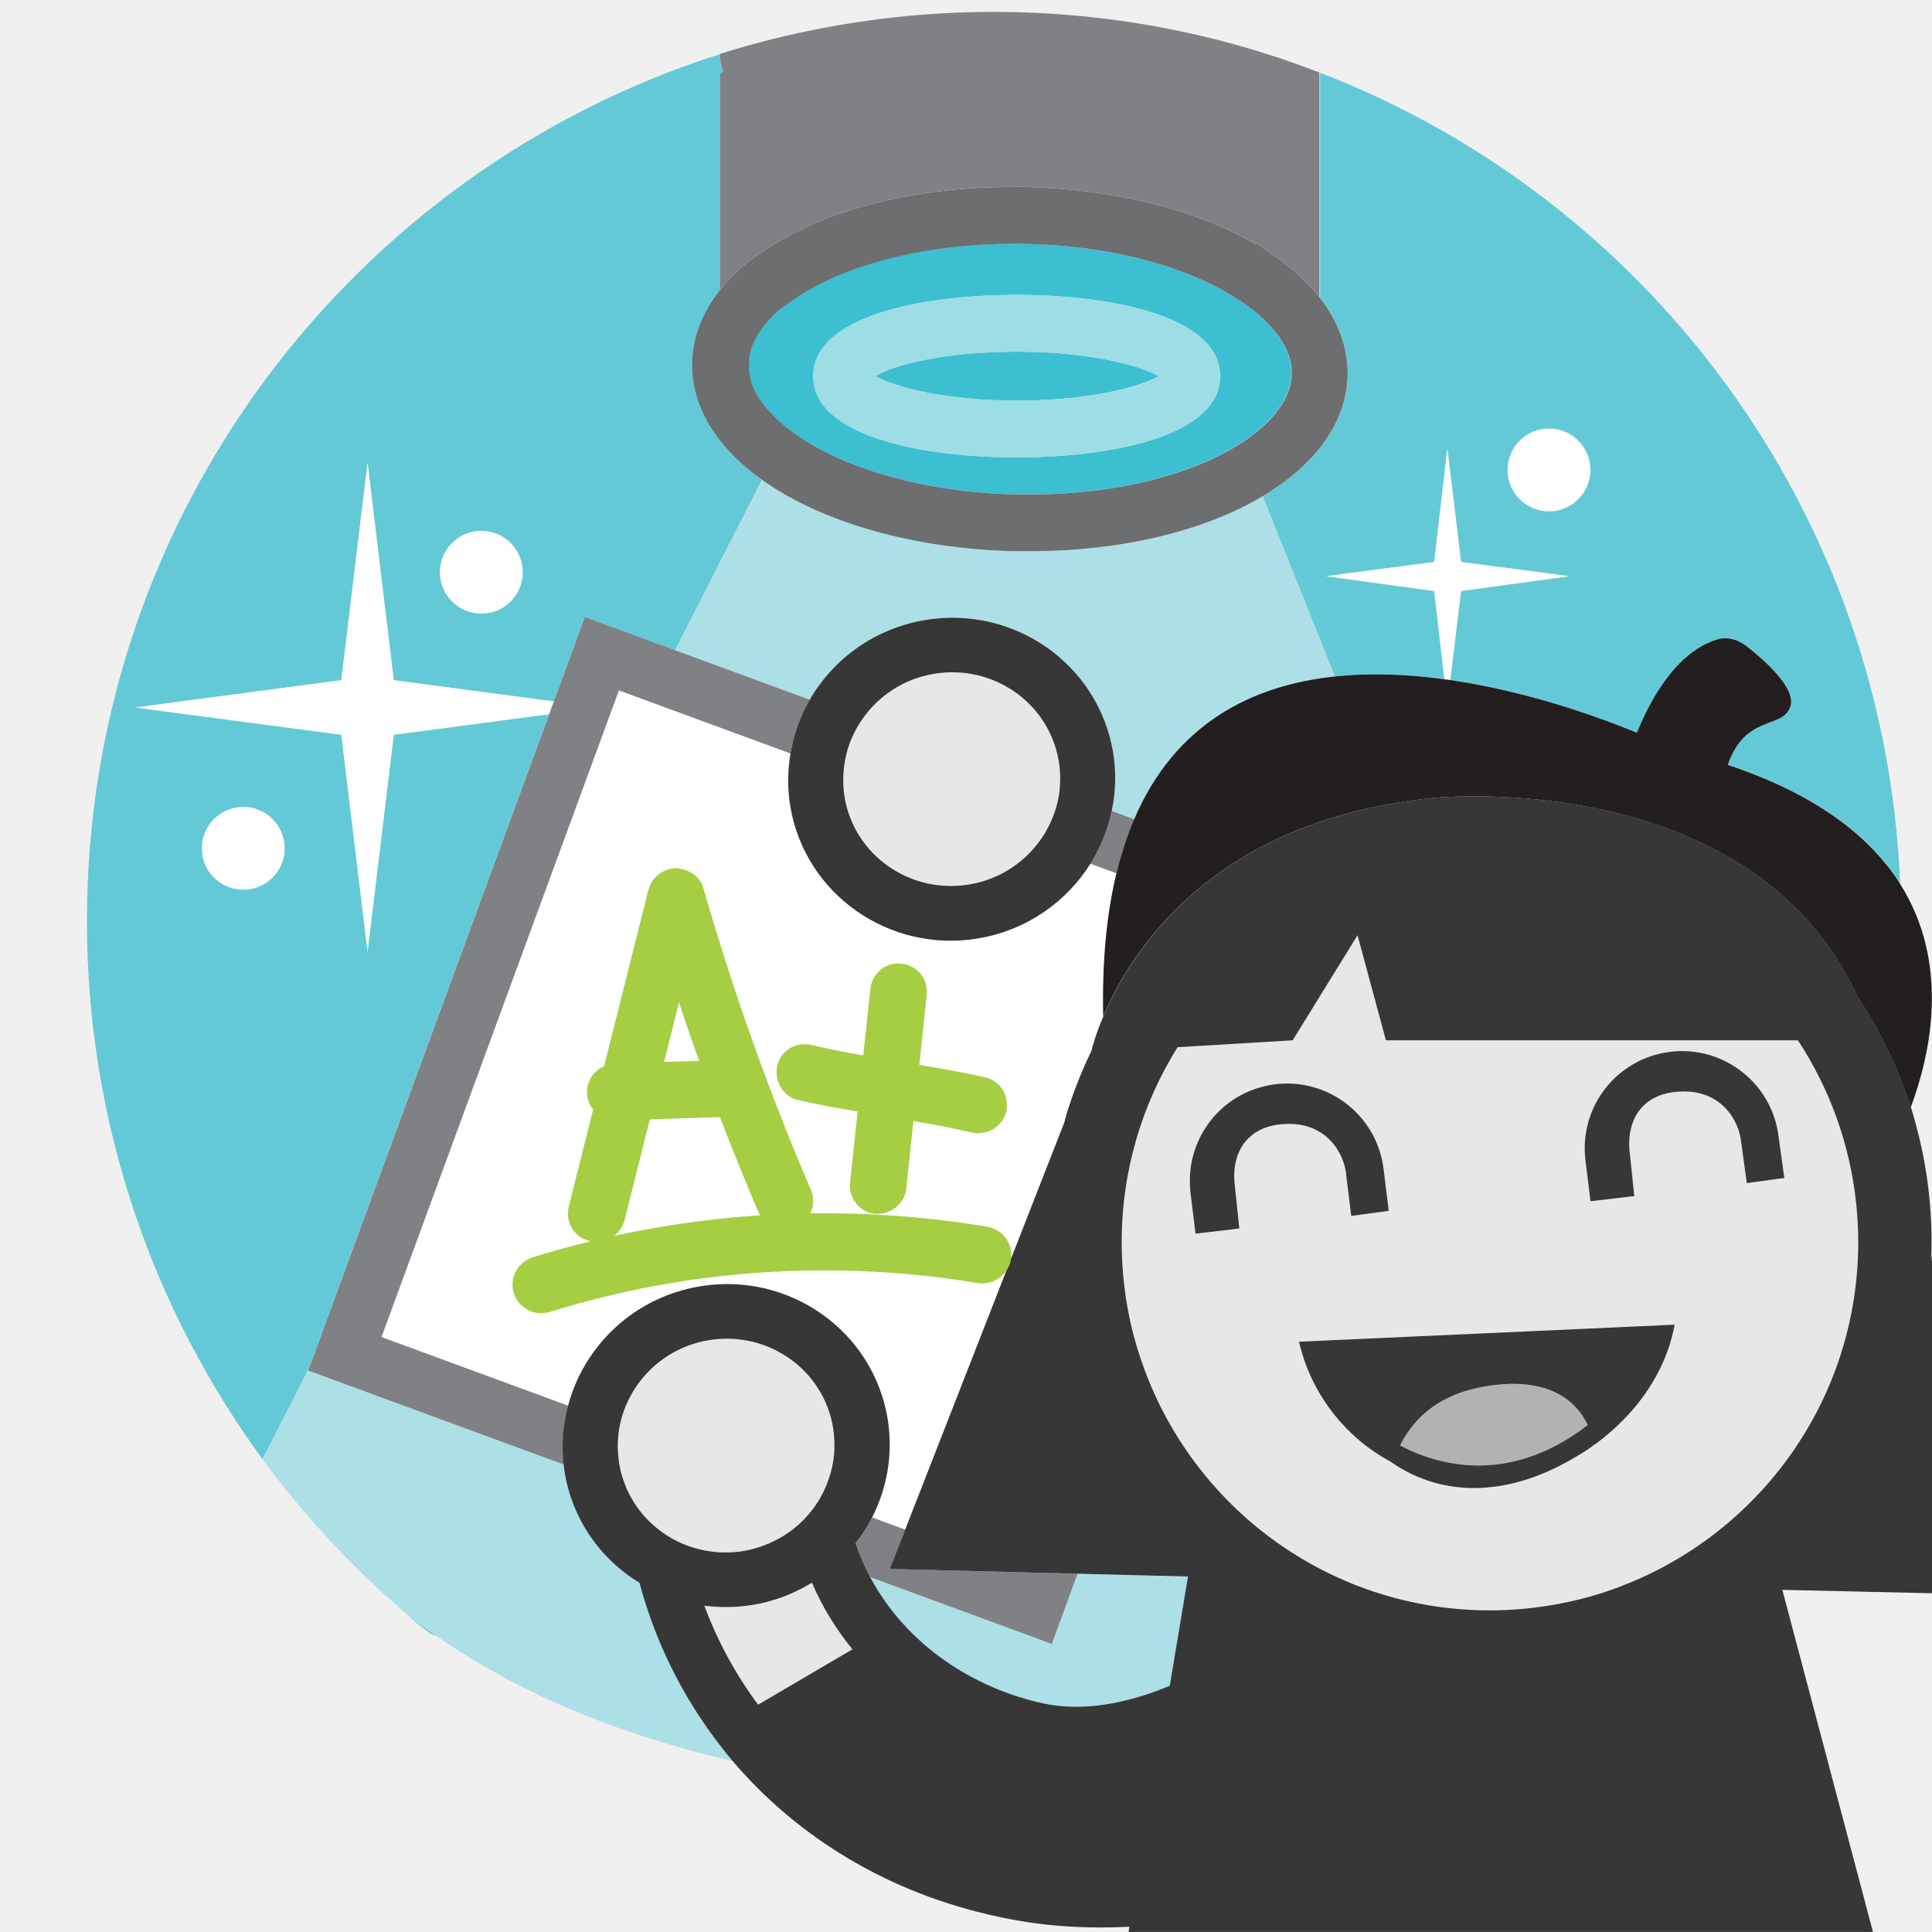
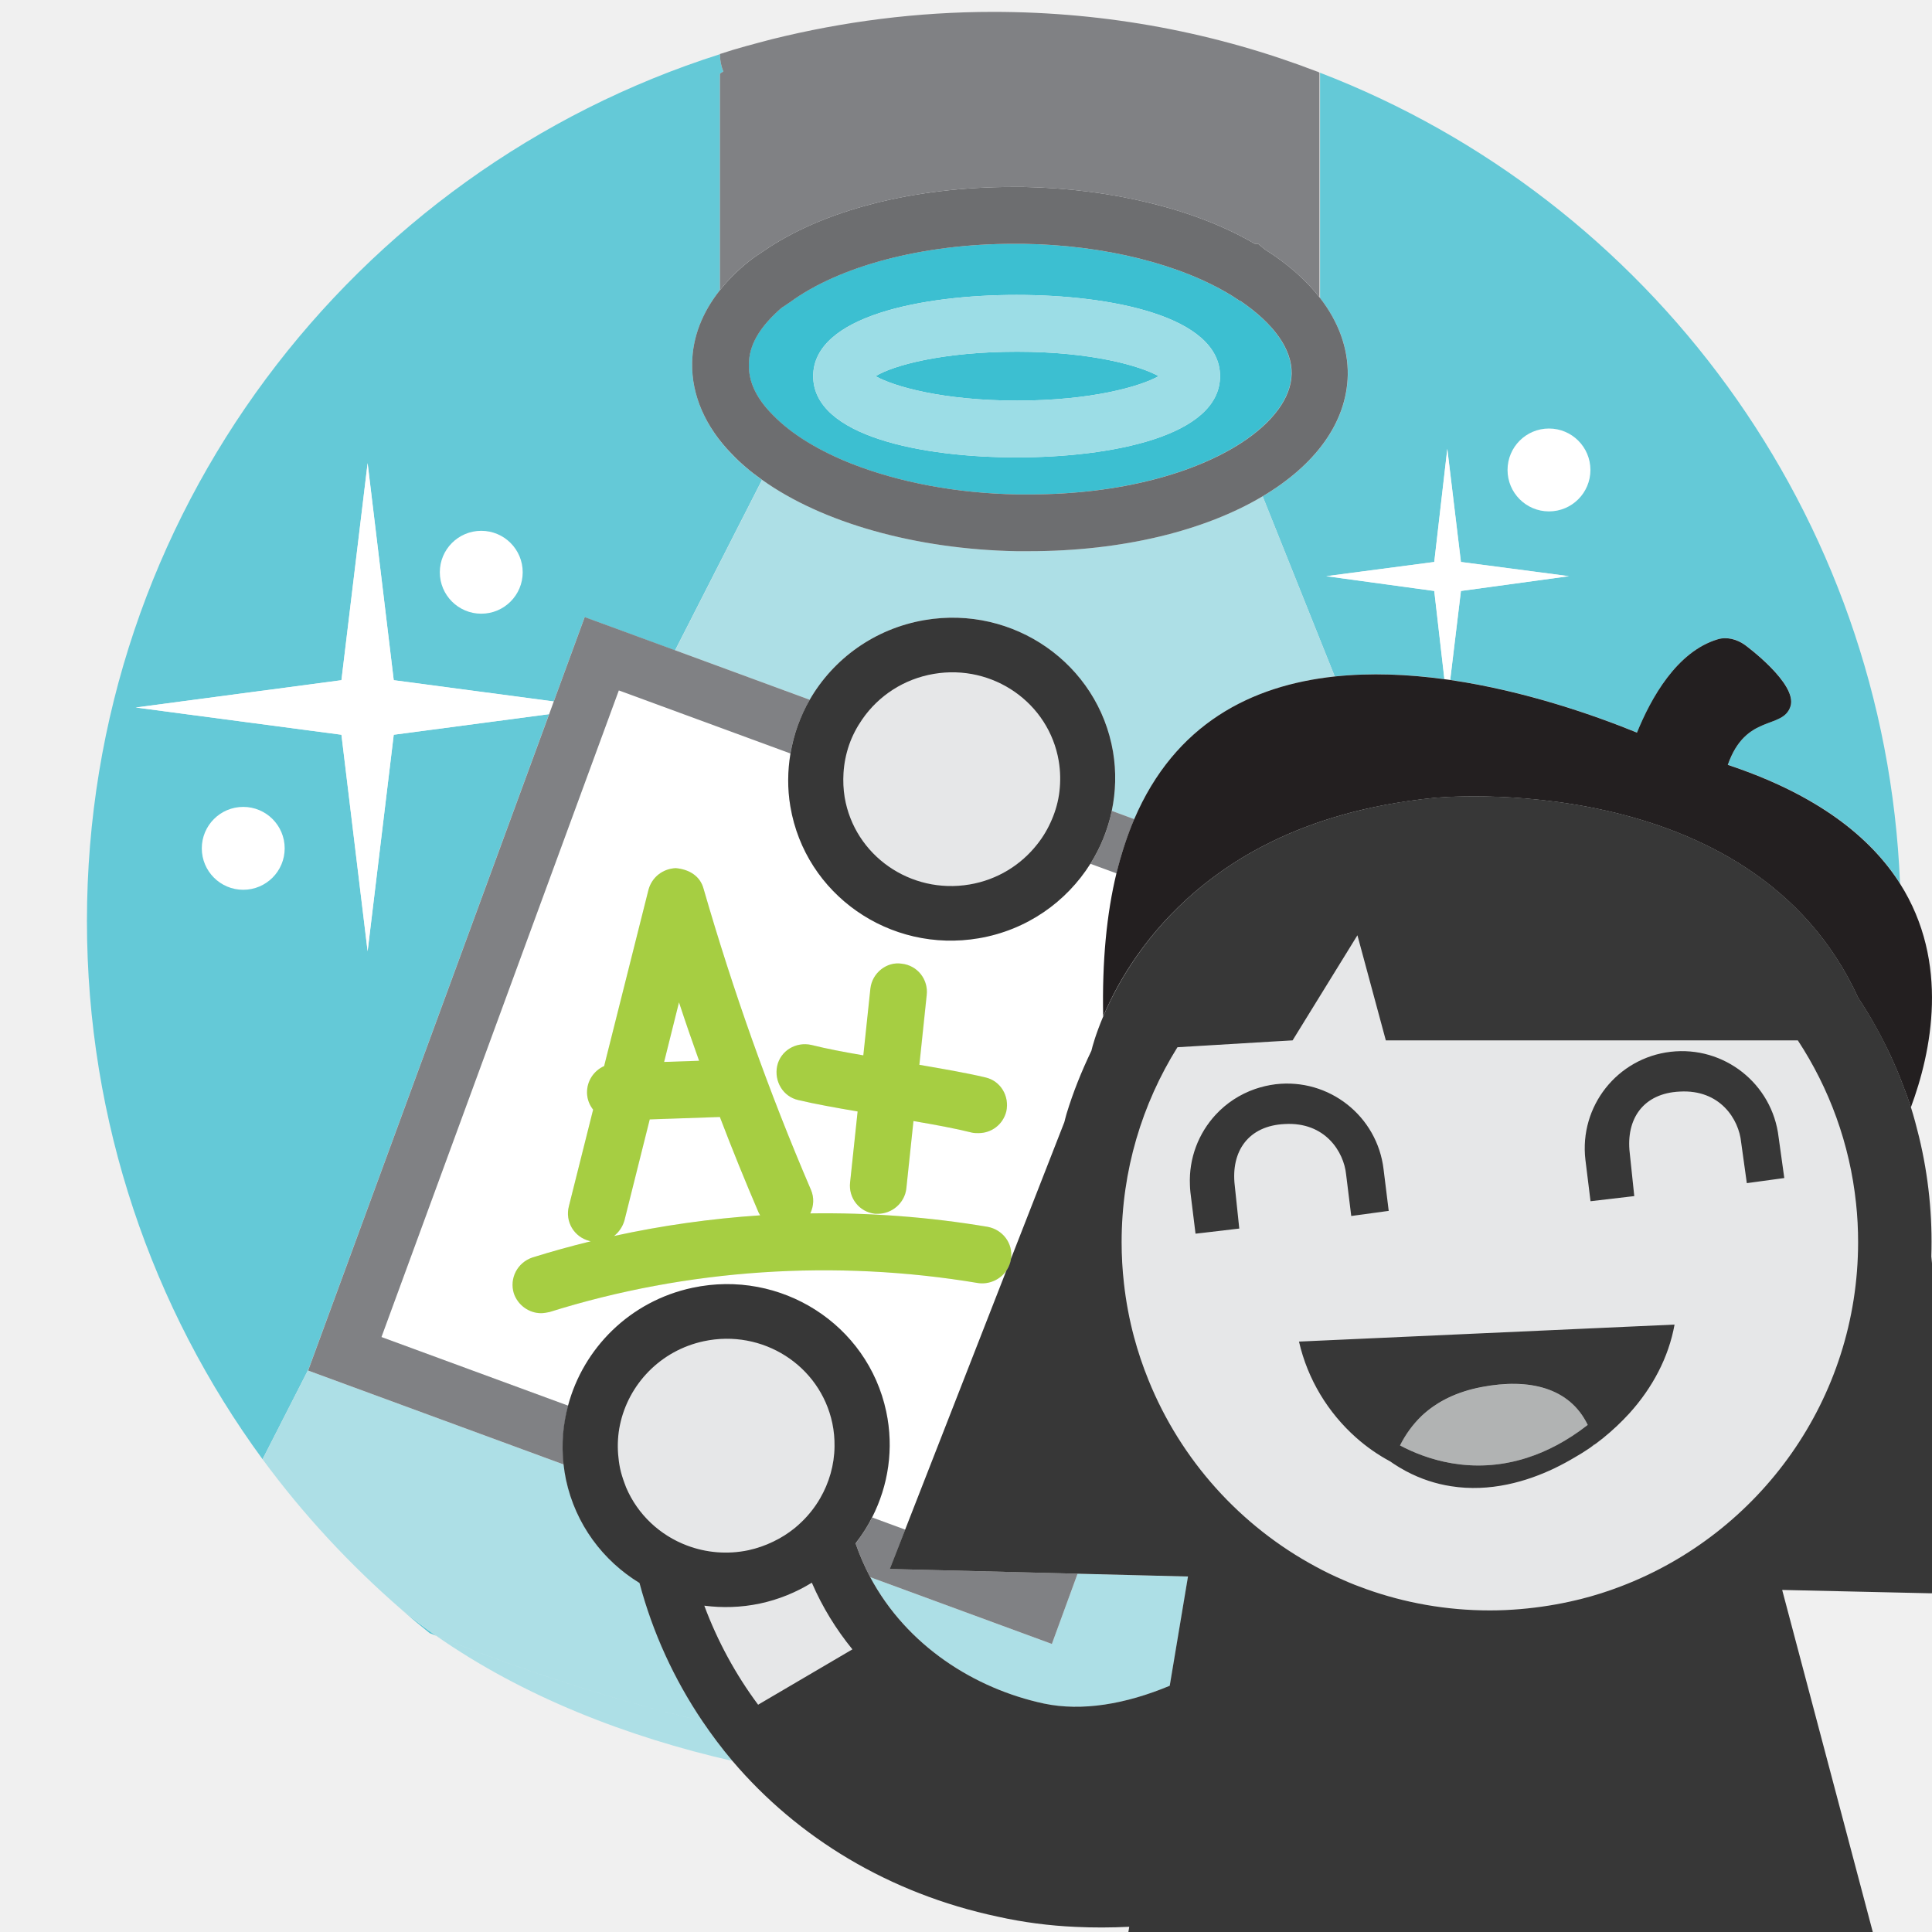
- <svg xmlns="http://www.w3.org/2000/svg" version="1.1" width="32" height="32" viewBox="0 0 32 32">
-   <path fill="#64c9d7" d="M21.864 1.205v3.73c0.306 0.395 0.467 0.827 0.461 1.277-0.018 0.795-0.544 1.494-1.411 2.010l1.194 2.982c0.598-0.064 1.218-0.037 1.818 0.045l-0.168-1.461-1.789-0.245 1.789-0.235 0.216-1.874 0.226 1.874 1.789 0.235-1.789 0.245-0.178 1.474c1.248 0.182 2.4 0.589 3.094 0.872 0.229-0.565 0.658-1.342 1.338-1.546 0.15-0.046 0.32 0 0.451 0.094 0 0 0.875 0.64 0.754 1.016-0.128 0.39-0.739 0.114-1.038 0.97 1.49 0.494 2.366 1.198 2.851 1.965-0.25-6.138-4.162-11.333-9.606-13.427zM11.464 6.014c0.006-0.427 0.166-0.838 0.461-1.21v-3.581c0.019-0.019 0.038-0.029 0.056-0.038-0.037-0.093-0.056-0.187-0.056-0.288-6.075 1.931-10.485 7.624-10.485 14.358 0 3.331 1.082 6.419 2.909 8.914l0.763-1.496 3.982-10.845-2.573 0.341-0.434 3.586-0.434-3.586-3.406-0.451 3.406-0.451 0.434-3.595 0.434 3.595 2.65 0.352 0.512-1.397 1.498 0.55 1.44-2.824c-0.187-0.134-0.357-0.275-0.501-0.427-0.44-0.453-0.666-0.981-0.656-1.507zM7.115 27.050l0.11 0.045c-0.195-0.136-0.386-0.28-0.57-0.429 0.15 0.13 0.304 0.259 0.459 0.384z" />
-   <path fill="#addfe6" d="M7.226 27.094c1.43 1 3.15 1.672 4.91 2.074-0.179-0.211-0.346-0.432-0.499-0.661-1.666-0.395-3.171-0.914-4.411-1.413zM10.595 26.219c-0.603-0.37-1.059-0.97-1.218-1.71-0.018-0.083-0.030-0.168-0.040-0.251l-4.235-1.557 0.010-0.027-0.763 1.496c0.672 0.914 1.448 1.75 2.309 2.496 0.184 0.149 0.374 0.291 0.57 0.429 1.24 0.499 2.746 1.018 4.411 1.413-0.47-0.693-0.824-1.462-1.043-2.288zM15.315 10.27c1.475-0.251 2.872 0.725 3.12 2.181 0.058 0.334 0.045 0.666-0.021 0.979l0.373 0.138c0.678-1.584 1.946-2.216 3.32-2.365l-1.194-2.982c-0.952 0.565-2.314 0.909-3.869 0.909h-0.206c-1.672-0.032-3.221-0.472-4.214-1.182l-1.44 2.824 2.227 0.819c0.389-0.674 1.069-1.178 1.904-1.32zM17.848 26.066l-0.426 1.163-3.008-1.106c0.606 1.138 1.731 1.848 2.877 2.094 0.632 0.133 1.352 0.010 2.085-0.294l0.302-1.81-1.83-0.048z" />
-   <path fill="#3cbfd1" d="M20.536 4.979h-0.010l-0.114-0.075c-0.846-0.526-2.118-0.846-3.474-0.866h-0.15c-1.506 0-2.89 0.366-3.709 0.97l-0.141 0.094c-0.366 0.32-0.536 0.621-0.536 0.931-0.010 0.282 0.122 0.565 0.395 0.838 0.31 0.323 0.771 0.6 1.325 0.816 0.773 0.302 1.73 0.485 2.731 0.501h0.198c1.515 0 2.746-0.36 3.504-0.853 0.526-0.342 0.827-0.749 0.834-1.142 0.011-0.414-0.299-0.838-0.854-1.214zM13.469 6.23c0-0.998 1.816-1.346 3.37-1.346s3.37 0.349 3.37 1.346-1.806 1.346-3.37 1.346c-1.554 0-3.37-0.347-3.37-1.346zM19.19 6.23c-0.301-0.17-1.11-0.405-2.344-0.405s-2.051 0.226-2.344 0.405c0.301 0.17 1.11 0.405 2.344 0.405s2.043-0.235 2.344-0.405z" />
-   <path fill="#6d6e70" d="M21.864 4.934l-0.010-0.011c-0.226-0.288-0.528-0.555-0.904-0.792l-0.114-0.094h-0.056c-0.979-0.574-2.371-0.914-3.83-0.941h-0.17c-1.656 0-3.162 0.386-4.15 1.074l-0.141 0.094c-0.221 0.163-0.405 0.342-0.555 0.53l-0.010 0.011c-0.294 0.371-0.454 0.781-0.461 1.21-0.010 0.526 0.216 1.054 0.658 1.506 0.144 0.152 0.314 0.294 0.501 0.427 0.994 0.71 2.542 1.15 4.214 1.182h0.206c1.555 0 2.917-0.342 3.869-0.909 0.867-0.515 1.394-1.214 1.411-2.010 0.006-0.448-0.154-0.882-0.459-1.277zM16.856 8.189c-1.003-0.016-1.96-0.2-2.731-0.501-0.554-0.216-1.014-0.494-1.325-0.816-0.274-0.274-0.405-0.555-0.395-0.838 0-0.31 0.17-0.611 0.536-0.931l0.141-0.094c0.819-0.602 2.202-0.97 3.709-0.97h0.15c1.355 0.019 2.626 0.339 3.474 0.866l0.114 0.075h0.010c0.555 0.376 0.866 0.8 0.856 1.214-0.008 0.394-0.307 0.8-0.834 1.142-0.758 0.493-1.989 0.853-3.504 0.853h-0.2z" />
-   <path fill="#9cdde6" d="M16.838 4.885c-1.554 0-3.37 0.349-3.37 1.346s1.816 1.346 3.37 1.346c1.562 0 3.37-0.349 3.37-1.346s-1.818-1.346-3.37-1.346zM16.846 6.635c-1.234 0-2.042-0.235-2.344-0.405 0.291-0.179 1.11-0.405 2.344-0.405s2.042 0.235 2.344 0.405c-0.301 0.17-1.11 0.405-2.344 0.405z" />
-   <path fill="#fff" d="M9.094 11.829l0.077-0.211-2.65-0.352-0.432-3.595-0.434 3.595-3.406 0.453 3.406 0.451 0.434 3.586 0.432-3.586zM23.971 7.435l-0.216 1.874-1.789 0.235 1.789 0.245 0.168 1.461 0.096 0.013 0.178-1.474 1.789-0.245-1.789-0.235-0.226-1.874z" />
-   <path fill="#fff" d="M8.658 9.478c0 0.379-0.307 0.686-0.686 0.686s-0.686-0.307-0.686-0.686c0-0.379 0.307-0.686 0.686-0.686s0.686 0.307 0.686 0.686z" />
-   <path fill="#fff" d="M26.342 7.784c0 0.379-0.307 0.686-0.686 0.686s-0.686-0.307-0.686-0.686c0-0.379 0.307-0.686 0.686-0.686s0.686 0.307 0.686 0.686z" />
-   <path fill="#fff" d="M4.715 14.051c0 0.379-0.307 0.686-0.686 0.686s-0.686-0.307-0.686-0.686c0-0.379 0.307-0.686 0.686-0.686s0.686 0.307 0.686 0.686z" />
-   <path fill="#fff" d="M11 17.59l0.579-0.019c-0.115-0.322-0.226-0.645-0.333-0.968l-0.246 0.987zM10.344 20.216c-0.032 0.106-0.094 0.194-0.173 0.256 0.797-0.174 1.606-0.288 2.421-0.341l-0.026-0.046c-0.224-0.522-0.437-1.051-0.642-1.582l-1.162 0.040-0.419 1.674zM18.061 14.306c-0.397 0.63-1.051 1.099-1.85 1.235-1.475 0.251-2.874-0.725-3.12-2.181-0.051-0.299-0.046-0.597 0.002-0.88l-2.843-1.045-3.934 10.71 3.094 1.138c0.253-0.95 1.024-1.731 2.062-1.954 1.464-0.312 2.901 0.606 3.208 2.050 0.131 0.618 0.034 1.23-0.234 1.754l0.547 0.202 1.675-4.288c-0.102 0.147-0.283 0.234-0.47 0.205-2.362-0.395-4.819-0.235-7.096 0.48-0.046 0.010-0.094 0.019-0.141 0.019-0.198 0-0.386-0.131-0.451-0.33-0.075-0.245 0.056-0.509 0.31-0.594 0.318-0.099 0.64-0.187 0.963-0.267l-0.022-0.006c-0.254-0.066-0.405-0.32-0.339-0.574l0.402-1.6c-0.059-0.075-0.098-0.168-0.101-0.272-0.006-0.202 0.112-0.374 0.283-0.45l0.734-2.92c0.056-0.206 0.235-0.349 0.451-0.358 0.226 0.019 0.405 0.131 0.461 0.339 0.49 1.694 1.082 3.37 1.779 4.989 0.056 0.128 0.046 0.27-0.011 0.39 0.982-0.014 1.966 0.058 2.938 0.222 0.248 0.046 0.424 0.272 0.387 0.53l0.885-2.264 0.037-0.139c0.109-0.358 0.25-0.706 0.411-1.043 0.016-0.069 0.072-0.277 0.197-0.571-0.019-0.923 0.061-1.707 0.219-2.368l-0.434-0.158zM16.669 18.41c-0.056 0.216-0.245 0.358-0.461 0.358-0.038 0-0.075 0-0.114-0.010-0.267-0.067-0.608-0.13-0.963-0.19l-0.118 1.122c-0.029 0.235-0.235 0.414-0.47 0.414h-0.046c-0.264-0.029-0.442-0.264-0.414-0.518l0.125-1.176c-0.363-0.062-0.706-0.123-0.981-0.189-0.254-0.056-0.405-0.31-0.349-0.565s0.31-0.405 0.565-0.349c0.242 0.061 0.542 0.117 0.862 0.173l0.117-1.104c0.029-0.264 0.274-0.451 0.518-0.414 0.264 0.029 0.442 0.264 0.414 0.518l-0.122 1.157c0.405 0.069 0.789 0.136 1.091 0.208 0.251 0.056 0.402 0.31 0.346 0.565z" />
-   <path fill="#808184" d="M21.816 1.186c-1.666-0.64-3.474-0.989-5.365-0.989-1.261 0-2.485 0.16-3.661 0.451-0.291 0.077-0.584 0.152-0.866 0.246v0.003c0 0.102 0.019 0.195 0.056 0.288-0.019 0.010-0.038 0.019-0.056 0.038v3.581l0.010-0.011c0.152-0.189 0.334-0.366 0.555-0.53l0.141-0.094c0.989-0.686 2.494-1.074 4.15-1.074h0.17c1.459 0.029 2.851 0.366 3.83 0.941h0.056l0.114 0.094c0.374 0.237 0.678 0.504 0.904 0.792v-3.718c-0.010-0.010-0.029-0.019-0.038-0.019zM9.685 10.221l-0.512 1.397-0.077 0.211-3.992 10.872 4.235 1.557c-0.019-0.17-0.021-0.339-0.008-0.504 0.013-0.16 0.040-0.317 0.082-0.47l-3.094-1.138 2.402-6.546 1.53-4.165 2.843 1.045c0.026-0.157 0.066-0.309 0.118-0.456 0.054-0.15 0.122-0.296 0.2-0.434l-3.726-1.37zM18.275 13.888c-0.059 0.146-0.131 0.286-0.214 0.419l0.432 0.158c0.038-0.157 0.080-0.307 0.128-0.451 0.051-0.155 0.106-0.306 0.166-0.446l-0.373-0.138c-0.032 0.158-0.078 0.31-0.139 0.458zM15.448 26.005l-0.709-0.018 0.083-0.213 0.171-0.438-0.547-0.202c-0.074 0.142-0.16 0.278-0.256 0.406l-0.018 0.026c0.067 0.195 0.149 0.381 0.242 0.557l3.008 1.106 0.426-1.163-2.4-0.061z" />
-   <path fill="#231f20" d="M31.469 14.634c-0.486-0.765-1.362-1.47-2.851-1.965 0.299-0.856 0.912-0.579 1.038-0.97 0.122-0.376-0.754-1.016-0.754-1.016-0.131-0.094-0.301-0.141-0.451-0.094-0.68 0.203-1.109 0.981-1.338 1.546-0.694-0.283-1.846-0.69-3.094-0.872l-0.096-0.013c-0.6-0.082-1.218-0.109-1.818-0.045-1.374 0.147-2.642 0.781-3.32 2.365-0.061 0.141-0.115 0.29-0.166 0.446-0.046 0.144-0.090 0.293-0.128 0.451-0.16 0.661-0.238 1.445-0.219 2.368 0.213-0.504 0.627-1.251 1.382-1.941 0.128-0.117 0.266-0.232 0.414-0.344 0.15-0.114 0.31-0.224 0.483-0.33 0.634-0.387 1.422-0.709 2.403-0.891 0.254-0.046 0.518-0.086 0.798-0.114 0.010 0 5.266-0.536 7.024 3.312 0.202 0.304 0.381 0.626 0.538 0.962 0.080 0.174 0.155 0.352 0.222 0.536 0.042 0.102 0.078 0.21 0.112 0.317 0.339-0.912 0.651-2.398-0.181-3.709z" />
-   <path fill="#b1b3b3" d="M23.069 24.235v0zM26.41 23.925v-0.003l-0.054 0.040 0.054-0.037zM26.298 23.603c-0.301-0.626-0.976-0.776-1.752-0.629-0.426 0.080-0.755 0.248-1.005 0.485l1.757 0.686c0.318-0.104 0.654-0.275 1-0.542zM25.298 24.144l-1.757-0.686c-0.146 0.138-0.262 0.299-0.352 0.483 0.406 0.218 1.182 0.502 2.109 0.203z" />
-   <path fill="#e6e7e8" d="M12.586 26.558c-0.312 0.066-0.621 0.074-0.92 0.035 0.219 0.59 0.52 1.141 0.891 1.64l1.563-0.918c-0.269-0.326-0.496-0.696-0.672-1.104-0.261 0.16-0.549 0.28-0.862 0.347zM12.397 25.675c0.146-0.030 0.283-0.080 0.411-0.142 0.128-0.061 0.246-0.136 0.354-0.222 0.040-0.034 0.080-0.067 0.117-0.104 0.12-0.115 0.222-0.246 0.306-0.389 0.15-0.259 0.237-0.554 0.24-0.862 0.002-0.126-0.010-0.256-0.037-0.386-0.203-0.955-1.155-1.563-2.126-1.357-0.722 0.154-1.251 0.715-1.39 1.386-0.034 0.158-0.043 0.323-0.030 0.49 0.006 0.077 0.014 0.154 0.032 0.23 0.018 0.083 0.043 0.163 0.072 0.242l0.029 0.077c0.19 0.451 0.56 0.792 1.008 0.96 0.312 0.12 0.662 0.154 1.016 0.078zM30.742 19.936c-0.102-0.99-0.445-1.91-0.965-2.702h-6.824l-0.47-1.741-1.074 1.741-0.334 0.019-1.573 0.094c-0.586 0.936-0.925 2.043-0.925 3.229 0 0.23 0.014 0.458 0.038 0.68 0.034 0.304 0.090 0.6 0.166 0.888 0.066 0.245 0.146 0.483 0.24 0.715 0.536 1.325 1.523 2.419 2.771 3.091 0.149 0.080 0.302 0.154 0.459 0.222 0.123 0.053 0.248 0.102 0.374 0.149 0.64 0.229 1.33 0.354 2.050 0.354 0.171 0 0.342-0.010 0.51-0.022 0.315-0.026 0.624-0.077 0.925-0.149l0.032-0.008 0.035-0.008c0.227-0.058 0.45-0.13 0.667-0.211 2.298-0.875 3.93-3.096 3.93-5.701 0-0.218-0.011-0.43-0.034-0.64zM21.28 18.616c-0.602 0.029-0.894 0.451-0.829 1.016l0.075 0.715-0.725 0.085-0.085-0.686c-0.005-0.040-0.006-0.082-0.008-0.122-0.019-0.443 0.144-0.858 0.427-1.163 0.176-0.19 0.398-0.339 0.653-0.426 0.107-0.037 0.221-0.064 0.339-0.078 0.885-0.104 1.685 0.526 1.789 1.411l0.085 0.686-0.621 0.085-0.085-0.686c-0.037-0.374-0.347-0.874-1.016-0.837zM26.99 23.406c-0.134 0.149-0.28 0.288-0.44 0.414-0.147 0.117-0.302 0.222-0.466 0.317-0.099 0.059-0.213 0.122-0.339 0.182-0.453 0.216-1.062 0.4-1.715 0.296-0.243-0.038-0.494-0.117-0.744-0.25-0.072-0.038-0.144-0.082-0.216-0.13h-0.002l-0.042-0.029c-0.205-0.11-0.394-0.243-0.566-0.395-0.462-0.41-0.802-0.962-0.946-1.59l6.221-0.282c-0.098 0.541-0.365 1.043-0.746 1.466zM28.931 19.595l-0.094-0.678c-0.038-0.376-0.349-0.875-1.016-0.838-0.602 0.029-0.894 0.451-0.829 1.016l0.075 0.715-0.725 0.085-0.085-0.686c-0.104-0.885 0.526-1.685 1.411-1.789s1.685 0.526 1.789 1.411l0.094 0.678-0.621 0.086zM15.466 11.162c-0.501 0.085-0.917 0.366-1.184 0.75-0.091 0.131-0.166 0.275-0.219 0.426-0.051 0.149-0.083 0.304-0.093 0.466-0.008 0.133-0.003 0.267 0.019 0.405 0.163 0.963 1.090 1.61 2.069 1.443 0.464-0.078 0.854-0.326 1.122-0.667 0.098-0.125 0.179-0.262 0.242-0.41 0.061-0.146 0.104-0.301 0.125-0.461 0.021-0.165 0.019-0.336-0.011-0.507-0.163-0.965-1.090-1.611-2.069-1.445z" />
-   <path fill="#a6ce42" d="M13.224 18.221c0.275 0.066 0.618 0.126 0.981 0.189l-0.125 1.176c-0.029 0.254 0.15 0.49 0.414 0.518h0.046c0.235 0 0.442-0.179 0.47-0.414l0.118-1.122c0.357 0.061 0.696 0.123 0.963 0.19 0.038 0.010 0.075 0.010 0.114 0.010 0.216 0 0.405-0.141 0.461-0.358 0.056-0.254-0.094-0.509-0.349-0.565-0.302-0.072-0.688-0.139-1.091-0.208l0.122-1.157c0.029-0.254-0.15-0.49-0.414-0.518-0.245-0.038-0.49 0.15-0.518 0.414l-0.117 1.104c-0.32-0.054-0.621-0.112-0.862-0.173-0.254-0.056-0.509 0.094-0.565 0.349-0.053 0.254 0.098 0.509 0.352 0.565zM16.358 20.32c-0.971-0.163-1.955-0.237-2.938-0.222 0.058-0.12 0.067-0.261 0.011-0.39-0.696-1.619-1.29-3.294-1.779-4.989-0.056-0.206-0.235-0.32-0.461-0.339-0.216 0.010-0.395 0.15-0.451 0.358l-0.734 2.92c-0.17 0.075-0.29 0.248-0.283 0.45 0.003 0.104 0.042 0.197 0.101 0.272l-0.402 1.6c-0.066 0.254 0.085 0.509 0.339 0.574l0.022 0.006c-0.323 0.078-0.645 0.168-0.963 0.267-0.254 0.085-0.386 0.349-0.31 0.594 0.066 0.198 0.254 0.33 0.451 0.33 0.046 0 0.094-0.010 0.141-0.019 2.278-0.715 4.734-0.875 7.096-0.48 0.187 0.027 0.368-0.058 0.47-0.205 0.037-0.053 0.064-0.114 0.075-0.181l0.002-0.016c0.037-0.258-0.139-0.483-0.387-0.53zM11.246 16.602c0.106 0.323 0.218 0.646 0.333 0.968l-0.579 0.019 0.246-0.987zM10.17 20.472c0.080-0.062 0.141-0.149 0.173-0.256l0.419-1.675 1.162-0.040c0.203 0.533 0.418 1.061 0.642 1.582l0.026 0.046c-0.814 0.054-1.624 0.168-2.421 0.342z" />
-   <path fill="#373737" d="M31.989 20.81c0.021-0.653-0.043-1.32-0.205-1.986-0.040-0.163-0.083-0.325-0.133-0.483-0.034-0.107-0.070-0.214-0.112-0.317-0.067-0.182-0.141-0.362-0.222-0.536-0.155-0.338-0.336-0.658-0.538-0.962-1.758-3.848-7.016-3.312-7.024-3.312-0.28 0.027-0.546 0.066-0.798 0.114-0.979 0.182-1.77 0.504-2.403 0.891-0.173 0.106-0.333 0.216-0.483 0.33-0.149 0.112-0.286 0.227-0.414 0.344-0.754 0.69-1.168 1.437-1.382 1.941-0.125 0.294-0.181 0.502-0.197 0.571-0.162 0.336-0.302 0.685-0.411 1.043-0.014 0.046-0.024 0.093-0.037 0.139l-0.885 2.264-0.002 0.016c-0.013 0.067-0.040 0.128-0.075 0.181l-1.93 4.939 4.939 0.125-0.302 1.81c-0.733 0.306-1.453 0.427-2.085 0.294-1.146-0.246-2.269-0.955-2.877-2.094-0.093-0.176-0.174-0.362-0.242-0.557l0.018-0.026c0.098-0.128 0.184-0.264 0.256-0.406 0.267-0.525 0.365-1.138 0.234-1.754-0.307-1.443-1.744-2.362-3.208-2.050-1.038 0.221-1.81 1.003-2.062 1.954-0.040 0.154-0.069 0.31-0.082 0.47-0.013 0.166-0.011 0.334 0.008 0.504 0.010 0.083 0.022 0.168 0.040 0.251 0.158 0.741 0.614 1.342 1.218 1.71 0.219 0.826 0.574 1.595 1.042 2.288 0.155 0.229 0.32 0.45 0.499 0.661 1.080 1.27 2.594 2.195 4.392 2.578 0.424 0.094 0.856 0.15 1.29 0.17 0.294 0.014 0.592 0.013 0.89-0.002l-0.014 0.086h12.33l-1.501-5.666 2.48 0.056c0.002 0 0.272-2.859-0.010-5.581zM11.379 25.598c-0.446-0.168-0.816-0.51-1.008-0.96l-0.029-0.077c-0.029-0.078-0.054-0.158-0.072-0.242-0.016-0.077-0.026-0.154-0.032-0.23-0.013-0.166-0.003-0.331 0.030-0.49 0.141-0.67 0.669-1.232 1.39-1.386 0.971-0.206 1.923 0.4 2.126 1.357 0.027 0.13 0.038 0.258 0.037 0.386-0.003 0.307-0.090 0.603-0.24 0.862-0.083 0.142-0.186 0.274-0.306 0.389-0.037 0.037-0.077 0.070-0.117 0.104-0.107 0.086-0.226 0.162-0.354 0.222-0.128 0.062-0.266 0.11-0.411 0.142-0.352 0.074-0.702 0.040-1.016-0.078zM12.557 28.235c-0.371-0.499-0.672-1.051-0.891-1.64 0.299 0.038 0.608 0.030 0.92-0.035 0.315-0.067 0.603-0.187 0.861-0.346 0.176 0.408 0.405 0.776 0.672 1.104l-1.562 0.917zM26.846 26.275c-0.216 0.083-0.438 0.154-0.667 0.211l-0.035 0.008-0.032 0.008c-0.301 0.072-0.61 0.122-0.925 0.149-0.168 0.014-0.338 0.022-0.51 0.022-0.718 0-1.408-0.125-2.050-0.354-0.126-0.045-0.253-0.094-0.374-0.149-0.157-0.067-0.31-0.141-0.459-0.222-1.25-0.672-2.235-1.765-2.771-3.091-0.094-0.232-0.174-0.47-0.24-0.715-0.077-0.288-0.133-0.584-0.166-0.888-0.026-0.224-0.038-0.45-0.038-0.68 0-1.186 0.339-2.291 0.925-3.229l1.907-0.114 1.074-1.741 0.47 1.741h6.824c0.52 0.792 0.861 1.712 0.965 2.702 0.022 0.21 0.034 0.422 0.034 0.638 0 2.605-1.632 4.827-3.93 5.702zM21.515 22.221c0.144 0.629 0.483 1.179 0.946 1.59 0.173 0.154 0.363 0.286 0.566 0.395l0.042 0.029 0.002 0.002c0.072 0.048 0.144 0.091 0.216 0.13 0.25 0.133 0.499 0.211 0.744 0.25 0.653 0.104 1.264-0.080 1.715-0.296 0.126-0.061 0.24-0.123 0.339-0.182 0.163-0.093 0.32-0.2 0.466-0.317 0.158-0.128 0.306-0.267 0.44-0.414 0.381-0.422 0.648-0.925 0.746-1.467l-6.221 0.282zM25.298 24.144c-0.926 0.299-1.702 0.014-2.109-0.203 0.091-0.182 0.208-0.344 0.352-0.483 0.25-0.237 0.579-0.405 1.005-0.485 0.774-0.147 1.451 0.005 1.752 0.629-0.346 0.269-0.682 0.44-1 0.542zM26.354 23.962l0.054-0.040v0.003l-0.054 0.037zM27.67 17.421c-0.885 0.104-1.515 0.904-1.411 1.789l0.085 0.686 0.725-0.085-0.075-0.715c-0.066-0.565 0.226-0.989 0.829-1.016 0.669-0.038 0.979 0.461 1.016 0.838l0.094 0.678 0.621-0.085-0.094-0.678c-0.104-0.885-0.904-1.515-1.789-1.413zM22.296 19.454l0.085 0.686 0.621-0.085-0.085-0.686c-0.104-0.885-0.904-1.515-1.789-1.411-0.118 0.014-0.23 0.042-0.339 0.078-0.254 0.088-0.477 0.235-0.653 0.426-0.283 0.306-0.446 0.72-0.427 1.163 0.002 0.040 0.003 0.080 0.008 0.122l0.085 0.686 0.114-0.013 0.611-0.072-0.075-0.715c-0.066-0.565 0.226-0.989 0.829-1.016 0.669-0.038 0.979 0.461 1.016 0.837zM16.211 15.541c0.798-0.136 1.453-0.605 1.85-1.235 0.083-0.133 0.155-0.274 0.214-0.419 0.059-0.147 0.107-0.299 0.139-0.456 0.066-0.315 0.077-0.645 0.021-0.979-0.248-1.456-1.645-2.432-3.12-2.181-0.834 0.142-1.515 0.646-1.904 1.32-0.080 0.138-0.146 0.283-0.2 0.434-0.053 0.147-0.091 0.299-0.118 0.456-0.048 0.285-0.053 0.581-0.002 0.88 0.246 1.456 1.645 2.432 3.12 2.181zM13.971 12.803c0.010-0.16 0.042-0.317 0.093-0.466 0.053-0.152 0.128-0.294 0.219-0.426 0.266-0.384 0.683-0.666 1.184-0.75 0.979-0.166 1.906 0.48 2.069 1.443 0.029 0.173 0.030 0.342 0.011 0.507-0.019 0.16-0.062 0.315-0.125 0.461-0.062 0.147-0.142 0.285-0.242 0.41-0.267 0.341-0.658 0.589-1.122 0.667-0.979 0.166-1.906-0.48-2.069-1.443-0.022-0.136-0.027-0.27-0.019-0.403z" />
+ <svg xmlns="http://www.w3.org/2000/svg" baseProfile="tiny" viewBox="0 0 200 200">
+   <g fill="#64C9D7">
+     <path d="M136.65 7.53v23.31c1.91 2.47 2.92 5.17 2.88 7.98-.11 4.97-3.4 9.34-8.82 12.56l7.46 18.64c3.74-.4 7.61-.23 11.36.28l-1.05-9.13-11.18-1.53 11.18-1.47 1.35-11.71 1.41 11.71 11.18 1.47-11.18 1.53-1.11 9.21c7.8 1.14 15 3.68 19.34 5.45 1.43-3.53 4.11-8.39 8.36-9.66.94-.29 2 0 2.82.59 0 0 5.47 4 4.71 6.35-.8 2.44-4.62.71-6.49 6.06 9.31 3.09 14.79 7.49 17.82 12.28-1.56-38.36-26.01-70.83-60.04-83.92zM71.65 37.59c.04-2.67 1.04-5.24 2.88-7.56v-22.38c.12-.12.24-.18.35-.24-.23-.58-.35-1.17-.35-1.8-37.97 12.07-65.53 47.65-65.53 89.74 0 20.82 6.76 40.12 18.18 55.71l4.77-9.35 24.89-67.78-16.08 2.13-2.71 22.41-2.71-22.41-21.29-2.82 21.29-2.82 2.71-22.47 2.71 22.47 16.56 2.2 3.2-8.73 9.36 3.44 9-17.65c-1.17-.84-2.23-1.72-3.13-2.67-2.75-2.83-4.16-6.13-4.1-9.42zM44.47 169.06l.69.28c-1.22-.85-2.41-1.75-3.56-2.68.94.81 1.9 1.62 2.87 2.4z" />
+   </g>
+   <path fill="#ADDFE6" d="M45.16 169.34c8.94 6.25 19.69 10.45 30.69 12.96-1.12-1.32-2.16-2.7-3.12-4.13-10.41-2.47-19.82-5.71-27.57-8.83zM66.22 163.87c-3.77-2.31-6.62-6.06-7.61-10.69-.11-.52-.19-1.05-.25-1.57l-26.47-9.73.06-.17-4.77 9.35c4.2 5.71 9.05 10.94 14.43 15.6 1.15.93 2.34 1.82 3.56 2.68 7.75 3.12 17.16 6.36 27.57 8.83-2.94-4.33-5.15-9.14-6.52-14.3zM95.72 64.19c9.22-1.57 17.95 4.53 19.5 13.63.36 2.09.28 4.16-.13 6.12l2.33.86c4.24-9.9 12.16-13.85 20.75-14.78l-7.46-18.64c-5.95 3.53-14.46 5.68-24.18 5.68h-1.29c-10.45-.2-20.13-2.95-26.34-7.39l-9 17.65 13.92 5.12c2.43-4.21 6.68-7.36 11.9-8.25zM111.55 162.91l-2.66 7.27-18.8-6.91c3.79 7.11 10.82 11.55 17.98 13.09 3.95.83 8.45.06 13.03-1.84l1.89-11.31-11.44-.3z" />
+   <g fill="#3CBFD1">
+     <path d="M128.35 31.12h-.06l-.71-.47c-5.29-3.29-13.24-5.29-21.71-5.41h-.94c-9.41 0-18.06 2.29-23.18 6.06l-.88.59c-2.29 2-3.35 3.88-3.35 5.82-.06 1.76.76 3.53 2.47 5.24 1.94 2.02 4.82 3.75 8.28 5.1 4.83 1.89 10.81 3.03 17.07 3.13h1.24c9.47 0 17.16-2.25 21.9-5.33 3.29-2.14 5.17-4.68 5.21-7.14.07-2.59-1.87-5.24-5.34-7.59zm-44.17 7.82c0-6.24 11.35-8.41 21.06-8.41s21.06 2.18 21.06 8.41-11.29 8.41-21.06 8.41c-9.71 0-21.06-2.17-21.06-8.41zM119.94 38.94c-1.88-1.06-6.94-2.53-14.65-2.53s-12.82 1.41-14.65 2.53c1.88 1.06 6.94 2.53 14.65 2.53s12.77-1.47 14.65-2.53z" />
+   </g>
+   <path fill="#6D6E70" d="M136.65 30.84l-.06-.07c-1.41-1.8-3.3-3.47-5.65-4.95l-.71-.59h-.35c-6.12-3.59-14.82-5.71-23.94-5.88h-1.06c-10.35 0-19.76 2.41-25.94 6.71l-.88.59c-1.38 1.02-2.53 2.14-3.47 3.31l-.06.07c-1.84 2.32-2.84 4.88-2.88 7.56-.06 3.29 1.35 6.59 4.11 9.41.9.95 1.96 1.84 3.13 2.67 6.21 4.44 15.89 7.19 26.34 7.39h1.29c9.72 0 18.23-2.14 24.18-5.68 5.42-3.22 8.71-7.59 8.82-12.56.04-2.8-.96-5.51-2.87-7.98zm-31.3 20.34c-6.27-.1-12.25-1.25-17.07-3.13-3.46-1.35-6.34-3.09-8.28-5.1-1.71-1.71-2.53-3.47-2.47-5.24 0-1.94 1.06-3.82 3.35-5.82l.88-.59c5.12-3.76 13.76-6.06 23.18-6.06h.94c8.47.12 16.41 2.12 21.71 5.41l.71.47h.06c3.47 2.35 5.41 5 5.35 7.59-.05 2.46-1.92 5-5.21 7.14-4.74 3.08-12.43 5.33-21.9 5.33h-1.25z" />
+   <path fill="#9CDDE6" d="M105.24 30.53c-9.71 0-21.06 2.18-21.06 8.41s11.35 8.41 21.06 8.41c9.76 0 21.06-2.18 21.06-8.41s-11.36-8.41-21.06-8.41zm.05 10.94c-7.71 0-12.76-1.47-14.65-2.53 1.82-1.12 6.94-2.53 14.65-2.53s12.76 1.47 14.65 2.53c-1.88 1.06-6.94 2.53-14.65 2.53z" />
+   <g fill="#fff">
+     <path d="M56.84 73.93l.48-1.32-16.56-2.2-2.7-22.47-2.71 22.47-21.29 2.83 21.29 2.82 2.71 22.41 2.7-22.41zM149.82 46.47l-1.35 11.71-11.18 1.47 11.18 1.53 1.05 9.13.6.08 1.11-9.21 11.18-1.53-11.18-1.47-1.41-11.71z" />
+     <circle cx="49.82" cy="59.24" r="4.29" />
+     <circle cx="160.35" cy="48.65" r="4.29" />
+     <circle cx="25.18" cy="87.82" r="4.29" />
+     <path d="M68.75 109.94l3.62-.12c-.72-2.01-1.41-4.03-2.08-6.05l-1.54 6.17zM64.65 126.35c-.2.66-.59 1.21-1.08 1.6 4.98-1.09 10.04-1.8 15.13-2.13l-.16-.29c-1.4-3.26-2.73-6.57-4.01-9.89l-7.26.25-2.62 10.46zM112.88 89.41c-2.48 3.94-6.57 6.87-11.56 7.72-9.22 1.57-17.96-4.53-19.5-13.63-.32-1.87-.29-3.73.01-5.5l-14.64-5.38-3.13-1.15-9.56 26.03-15.03 40.91 19.34 7.11c1.58-5.94 6.4-10.82 12.89-12.21 9.15-1.95 18.13 3.79 20.05 12.81.82 3.86.21 7.69-1.46 10.96l3.42 1.26 10.47-26.8c-.64.92-1.77 1.46-2.94 1.28-14.76-2.47-30.12-1.47-44.35 3-.29.06-.59.12-.88.12-1.24 0-2.41-.82-2.82-2.06-.47-1.53.35-3.18 1.94-3.71 1.99-.62 4-1.17 6.02-1.67l-.14-.04c-1.59-.41-2.53-2-2.12-3.59l2.51-10c-.37-.47-.61-1.05-.63-1.7-.04-1.26.7-2.34 1.77-2.81l4.59-18.25c.35-1.29 1.47-2.18 2.82-2.24 1.41.12 2.53.82 2.88 2.12 3.06 10.59 6.76 21.06 11.12 31.18.35.8.29 1.69-.07 2.44 6.14-.09 12.29.36 18.36 1.39 1.55.29 2.65 1.7 2.42 3.31l5.53-14.15.23-.87c.68-2.24 1.56-4.41 2.57-6.52.1-.43.45-1.73 1.23-3.57-.12-5.77.38-10.67 1.37-14.8l-2.71-.99zm-8.7 25.65c-.35 1.35-1.53 2.24-2.88 2.24-.24 0-.47 0-.71-.06-1.67-.42-3.8-.81-6.02-1.19l-.74 7.01c-.18 1.47-1.47 2.59-2.94 2.59h-.29c-1.65-.18-2.76-1.65-2.59-3.24l.78-7.35c-2.27-.39-4.41-.77-6.13-1.18-1.59-.35-2.53-1.94-2.18-3.53.35-1.59 1.94-2.53 3.53-2.18 1.51.38 3.39.73 5.39 1.08l.73-6.9c.18-1.65 1.71-2.82 3.24-2.59 1.65.18 2.76 1.65 2.59 3.24l-.76 7.23c2.53.43 4.93.85 6.82 1.3 1.57.35 2.51 1.94 2.16 3.53z" />
+   </g>
+   <g fill="#808184">
+     <path d="M136.35 7.41c-10.41-4-21.71-6.18-33.53-6.18-7.88 0-15.53 1-22.88 2.82-1.82.48-3.65.95-5.41 1.54v.02c0 .64.12 1.22.35 1.8-.12.06-.24.12-.35.24v22.38l.06-.07c.95-1.18 2.09-2.29 3.47-3.31l.88-.59c6.18-4.29 15.59-6.71 25.94-6.71h1.06c9.12.18 17.82 2.29 23.94 5.88h.35l.71.59c2.34 1.48 4.24 3.15 5.65 4.95v-23.24c-.06-.06-.18-.12-.24-.12zM60.53 63.88l-3.2 8.73-.48 1.32-24.89 67.78-.06.17 26.47 9.73c-.12-1.06-.13-2.12-.05-3.15.08-1 .25-1.98.51-2.94l-19.34-7.11 15.01-40.91 9.56-26.03 3.13 1.15 14.64 5.38c.16-.98.41-1.93.74-2.85.34-.94.76-1.85 1.25-2.71l-13.92-5.12-9.37-3.44zM114.22 86.8c-.37.91-.82 1.79-1.34 2.62l2.7.99c.24-.98.5-1.92.8-2.82.32-.97.66-1.91 1.04-2.79l-2.33-.86c-.2.99-.49 1.94-.87 2.86zM96.55 162.53l-4.43-.11.52-1.33 1.07-2.74-3.42-1.26c-.46.89-1 1.74-1.6 2.54l-.11.16c.42 1.22.93 2.38 1.51 3.48l18.8 6.91 2.66-7.27-3.14-.08-11.86-.3z" />
+   </g>
+   <path fill="#231F20" d="M196.68 91.46c-3.04-4.78-8.51-9.19-17.82-12.28 1.87-5.35 5.7-3.62 6.49-6.06.76-2.35-4.71-6.35-4.71-6.35-.82-.59-1.88-.88-2.82-.59-4.25 1.27-6.93 6.13-8.36 9.66-4.34-1.77-11.54-4.31-19.34-5.45l-.6-.08c-3.75-.51-7.61-.68-11.36-.28-8.59.92-16.51 4.88-20.75 14.78-.38.88-.72 1.81-1.04 2.79-.29.9-.56 1.83-.8 2.82-1 4.13-1.49 9.03-1.37 14.8 1.33-3.15 3.92-7.82 8.64-12.13.8-.73 1.66-1.45 2.59-2.15.94-.71 1.94-1.4 3.02-2.06 3.96-2.42 8.89-4.43 15.02-5.57 1.59-.29 3.24-.54 4.99-.71.06 0 32.91-3.35 43.9 20.7 1.26 1.9 2.38 3.91 3.36 6.01.5 1.09.97 2.2 1.39 3.35.26.64.49 1.31.7 1.98 2.12-5.7 4.07-14.99-1.13-23.18z" />
+   <path fill="#B1B3B3" d="M144.18 151.47l.01.01-.01-.01zM165.06 149.53v-.02l-.34.25.34-.23zM164.36 147.52c-1.88-3.91-6.1-4.85-10.95-3.93-2.66.5-4.72 1.55-6.28 3.03l10.98 4.29c1.99-.65 4.09-1.72 6.25-3.39zM158.11 150.9l-10.98-4.29c-.91.86-1.64 1.87-2.2 3.02 2.54 1.36 7.39 3.14 13.18 1.27z" />
+   <g fill="#E6E7E8">
+     <path d="M78.66 165.99c-1.95.41-3.88.46-5.75.22 1.37 3.69 3.25 7.13 5.57 10.25l9.77-5.74c-1.68-2.04-3.1-4.35-4.2-6.9-1.63 1-3.43 1.75-5.39 2.17zM77.48 160.47c.91-.19 1.77-.5 2.57-.89.8-.38 1.54-.85 2.21-1.39.25-.21.5-.42.73-.65.75-.72 1.39-1.54 1.91-2.43.94-1.62 1.48-3.46 1.5-5.39.01-.79-.06-1.6-.23-2.41-1.27-5.97-7.22-9.77-13.29-8.48-4.51.96-7.82 4.47-8.69 8.66-.21.99-.27 2.02-.19 3.06.04.48.09.96.2 1.44.11.52.27 1.02.45 1.51l.18.48c1.19 2.82 3.5 4.95 6.3 6 1.95.75 4.14.96 6.35.49zM192.14 124.6c-.64-6.19-2.78-11.94-6.03-16.89h-42.65l-2.94-10.88-6.71 10.88-2.09.12-3.16.19-3.16.19-3.51.21c-3.66 5.85-5.78 12.77-5.78 20.18 0 1.44.09 2.86.24 4.25.21 1.9.56 3.75 1.04 5.55.41 1.53.91 3.02 1.5 4.47 3.35 8.28 9.52 15.12 17.32 19.32.93.5 1.89.96 2.87 1.39.77.33 1.55.64 2.34.93 4 1.43 8.31 2.21 12.81 2.21 1.07 0 2.14-.06 3.19-.14 1.97-.16 3.9-.48 5.78-.93l.2-.05.22-.05c1.42-.36 2.81-.81 4.17-1.32 14.36-5.47 24.56-19.35 24.56-35.63 0-1.36-.07-2.69-.21-4zm-59.14-8.25c-3.76.18-5.59 2.82-5.18 6.35l.47 4.47-3.82.45-.71.08-.53-4.29c-.03-.25-.04-.51-.05-.76-.12-2.77.9-5.36 2.67-7.27 1.1-1.19 2.49-2.12 4.08-2.66.67-.23 1.38-.4 2.12-.49 5.53-.65 10.53 3.29 11.18 8.82l.53 4.29-3.88.53-.53-4.29c-.23-2.34-2.17-5.46-6.35-5.23zm35.69 29.94c-.84.93-1.75 1.8-2.75 2.59-.92.73-1.89 1.39-2.91 1.98-.62.37-1.33.76-2.12 1.14-2.83 1.35-6.64 2.5-10.72 1.85-1.52-.24-3.09-.73-4.65-1.56-.45-.24-.9-.51-1.35-.81h-.01l-.26-.18c-1.28-.69-2.46-1.52-3.54-2.47-2.89-2.56-5.01-6.01-5.91-9.94l30.7-1.39 8.18-.37c-.61 3.38-2.28 6.52-4.66 9.16zm12.13-23.82l-.59-4.24c-.24-2.35-2.18-5.47-6.35-5.24-3.76.18-5.59 2.82-5.18 6.35l.47 4.47-4.53.53-.53-4.29c-.65-5.53 3.29-10.53 8.82-11.18 5.53-.65 10.53 3.29 11.18 8.82l.59 4.24-3.88.54zM96.66 69.76c-3.13.53-5.73 2.29-7.4 4.69-.57.82-1.04 1.72-1.37 2.66-.32.93-.52 1.9-.58 2.91-.05.83-.02 1.67.12 2.53 1.02 6.02 6.81 10.06 12.93 9.02 2.9-.49 5.34-2.04 7.01-4.17.61-.78 1.12-1.64 1.51-2.56.38-.91.65-1.88.78-2.88.13-1.03.12-2.1-.07-3.17-1.02-6.03-6.81-10.07-12.93-9.03z" />
+   </g>
+   <g fill="#A6CE42">
+     <path d="M82.65 113.88c1.72.41 3.86.79 6.13 1.18l-.78 7.35c-.18 1.59.94 3.06 2.59 3.24h.29c1.47 0 2.76-1.12 2.94-2.59l.74-7.01c2.23.38 4.35.77 6.02 1.19.24.06.47.06.71.06 1.35 0 2.53-.88 2.88-2.24.35-1.59-.59-3.18-2.18-3.53-1.89-.45-4.3-.87-6.82-1.3l.76-7.23c.18-1.59-.94-3.06-2.59-3.24-1.53-.24-3.06.94-3.24 2.59l-.73 6.9c-2-.34-3.88-.7-5.39-1.08-1.59-.35-3.18.59-3.53 2.18-.33 1.59.61 3.18 2.2 3.53zM102.24 127c-6.07-1.02-12.22-1.48-18.36-1.39.36-.75.42-1.63.07-2.44-4.35-10.12-8.06-20.59-11.12-31.18-.35-1.29-1.47-2-2.88-2.12-1.35.06-2.47.94-2.82 2.24l-4.59 18.25c-1.06.47-1.81 1.55-1.77 2.81.02.65.26 1.23.63 1.7l-2.51 10c-.41 1.59.53 3.18 2.12 3.59l.14.04c-2.02.49-4.03 1.05-6.02 1.67-1.59.53-2.41 2.18-1.94 3.71.41 1.24 1.59 2.06 2.82 2.06.29 0 .59-.06.88-.12 14.24-4.47 29.59-5.47 44.35-3 1.17.17 2.3-.36 2.94-1.28.23-.33.4-.71.47-1.13l.01-.1c.23-1.61-.87-3.02-2.42-3.31zm-31.95-23.24c.66 2.02 1.36 4.04 2.08 6.05l-3.62.12 1.54-6.17zm-6.73 24.19c.5-.39.88-.93 1.08-1.6l2.62-10.47 7.26-.25c1.27 3.33 2.61 6.63 4.01 9.89l.16.29c-5.09.34-10.15 1.05-15.13 2.14z" />
+   </g>
+   <g fill="#373737">
+     <path d="M199.93 130.06c.13-4.08-.27-8.25-1.28-12.41-.25-1.02-.52-2.03-.83-3.02-.21-.67-.44-1.34-.7-1.98-.42-1.14-.88-2.26-1.39-3.35-.97-2.11-2.1-4.11-3.36-6.01-10.99-24.05-43.85-20.7-43.9-20.7-1.75.17-3.41.41-4.99.71-6.12 1.14-11.06 3.15-15.02 5.57-1.08.66-2.08 1.35-3.02 2.06-.93.7-1.79 1.42-2.59 2.15-4.71 4.31-7.3 8.98-8.64 12.13-.78 1.84-1.13 3.14-1.23 3.57-1.01 2.1-1.89 4.28-2.57 6.52-.09.29-.15.58-.23.87l-5.53 14.15-.01.1c-.08.42-.25.8-.47 1.13l-10.47 26.8-1.07 2.74-.52 1.33 4.43.11 11.86.3 3.14.08 11.44.29-1.89 11.31c-4.58 1.91-9.08 2.67-13.03 1.84-7.16-1.54-14.18-5.97-17.98-13.09-.58-1.1-1.09-2.26-1.51-3.48l.11-.16c.61-.8 1.15-1.65 1.6-2.54 1.67-3.28 2.28-7.11 1.46-10.96-1.92-9.02-10.9-14.76-20.05-12.81-6.49 1.38-11.31 6.27-12.89 12.21-.25.96-.43 1.94-.51 2.94-.08 1.04-.07 2.09.05 3.15.06.52.14 1.05.25 1.57.99 4.63 3.84 8.39 7.61 10.69 1.37 5.16 3.59 9.97 6.51 14.3.97 1.43 2 2.81 3.12 4.13 6.75 7.94 16.21 13.72 27.45 16.11 2.65.59 5.35.94 8.06 1.06 1.84.09 3.7.08 5.56-.01l-.09.54h77.06l-9.38-35.41 15.5.35c.01 0 1.7-17.87-.06-34.88zm-128.81 29.93c-2.79-1.05-5.1-3.19-6.3-6l-.18-.48c-.18-.49-.34-.99-.45-1.51-.1-.48-.16-.96-.2-1.44-.08-1.04-.02-2.07.19-3.06.88-4.19 4.18-7.7 8.69-8.66 6.07-1.29 12.02 2.5 13.29 8.48.17.81.24 1.61.23 2.41-.02 1.92-.56 3.77-1.5 5.39-.52.89-1.16 1.71-1.91 2.43-.23.23-.48.44-.73.65-.67.54-1.41 1.01-2.21 1.39-.8.39-1.66.69-2.57.89-2.2.46-4.39.25-6.35-.49zm7.36 16.48c-2.32-3.12-4.2-6.57-5.57-10.25 1.87.24 3.8.19 5.75-.22 1.97-.42 3.77-1.17 5.38-2.16 1.1 2.55 2.53 4.85 4.2 6.9l-9.76 5.73zm89.31-12.25c-1.35.52-2.74.96-4.17 1.32l-.22.05-.2.05c-1.88.45-3.81.76-5.78.93-1.05.09-2.11.14-3.19.14-4.49 0-8.8-.78-12.81-2.21-.79-.28-1.58-.59-2.34-.93-.98-.42-1.94-.88-2.87-1.39-7.81-4.2-13.97-11.03-17.32-19.32-.59-1.45-1.09-2.94-1.5-4.47-.48-1.8-.83-3.65-1.04-5.55-.16-1.4-.24-2.81-.24-4.25 0-7.41 2.12-14.32 5.78-20.18l3.51-.21 3.16-.19 3.16-.19 2.09-.12 6.71-10.88 2.94 10.88h42.65c3.25 4.95 5.38 10.7 6.03 16.89.14 1.31.21 2.64.21 3.99 0 16.28-10.2 30.17-24.56 35.64zM134.47 138.88c.9 3.93 3.02 7.37 5.91 9.94 1.08.96 2.27 1.79 3.54 2.47l.26.18.01.01c.45.3.9.57 1.35.81 1.56.83 3.12 1.32 4.65 1.56 4.08.65 7.9-.5 10.72-1.85.79-.38 1.5-.77 2.12-1.14 1.02-.58 2-1.25 2.91-1.98.99-.8 1.91-1.67 2.75-2.59 2.38-2.64 4.05-5.78 4.66-9.17l-8.18.37-30.7 1.39zm23.64 12.02c-5.79 1.87-10.64.09-13.18-1.27.57-1.14 1.3-2.15 2.2-3.02 1.56-1.48 3.62-2.53 6.28-3.03 4.84-.92 9.07.03 10.95 3.93-2.16 1.68-4.26 2.75-6.25 3.39zm6.6-1.14l.34-.25v.02l-.34.23zM172.94 108.88c-5.53.65-9.47 5.65-8.82 11.18l.53 4.29 4.53-.53-.47-4.47c-.41-3.53 1.41-6.18 5.18-6.35 4.18-.24 6.12 2.88 6.35 5.24l.59 4.24 3.88-.53-.59-4.24c-.65-5.53-5.65-9.47-11.18-8.83zM139.35 121.59l.53 4.29 3.88-.53-.53-4.29c-.65-5.53-5.65-9.47-11.18-8.82-.74.09-1.44.26-2.12.49-1.59.55-2.98 1.47-4.08 2.66-1.77 1.91-2.79 4.5-2.67 7.27.01.25.02.5.05.76l.53 4.29.71-.08 3.82-.45-.47-4.47c-.41-3.53 1.41-6.18 5.18-6.35 4.18-.24 6.12 2.88 6.35 5.23zM101.32 97.13c4.99-.85 9.08-3.78 11.56-7.72.52-.83.97-1.71 1.34-2.62.37-.92.67-1.87.87-2.85.41-1.97.48-4.03.13-6.12-1.55-9.1-10.28-15.2-19.5-13.63-5.21.89-9.47 4.04-11.9 8.25-.5.86-.91 1.77-1.25 2.71-.33.92-.57 1.87-.74 2.85-.3 1.78-.33 3.63-.01 5.5 1.54 9.1 10.28 15.2 19.5 13.63zm-14-17.11c.06-1 .26-1.98.58-2.91.33-.95.8-1.84 1.37-2.66 1.66-2.4 4.27-4.16 7.4-4.69 6.12-1.04 11.91 3 12.93 9.02.18 1.08.19 2.14.07 3.17-.12 1-.39 1.97-.78 2.88-.39.92-.89 1.78-1.51 2.56-1.67 2.13-4.11 3.68-7.01 4.17-6.12 1.04-11.91-3-12.93-9.02-.14-.85-.17-1.69-.12-2.52z" />
+   </g>
</svg>
